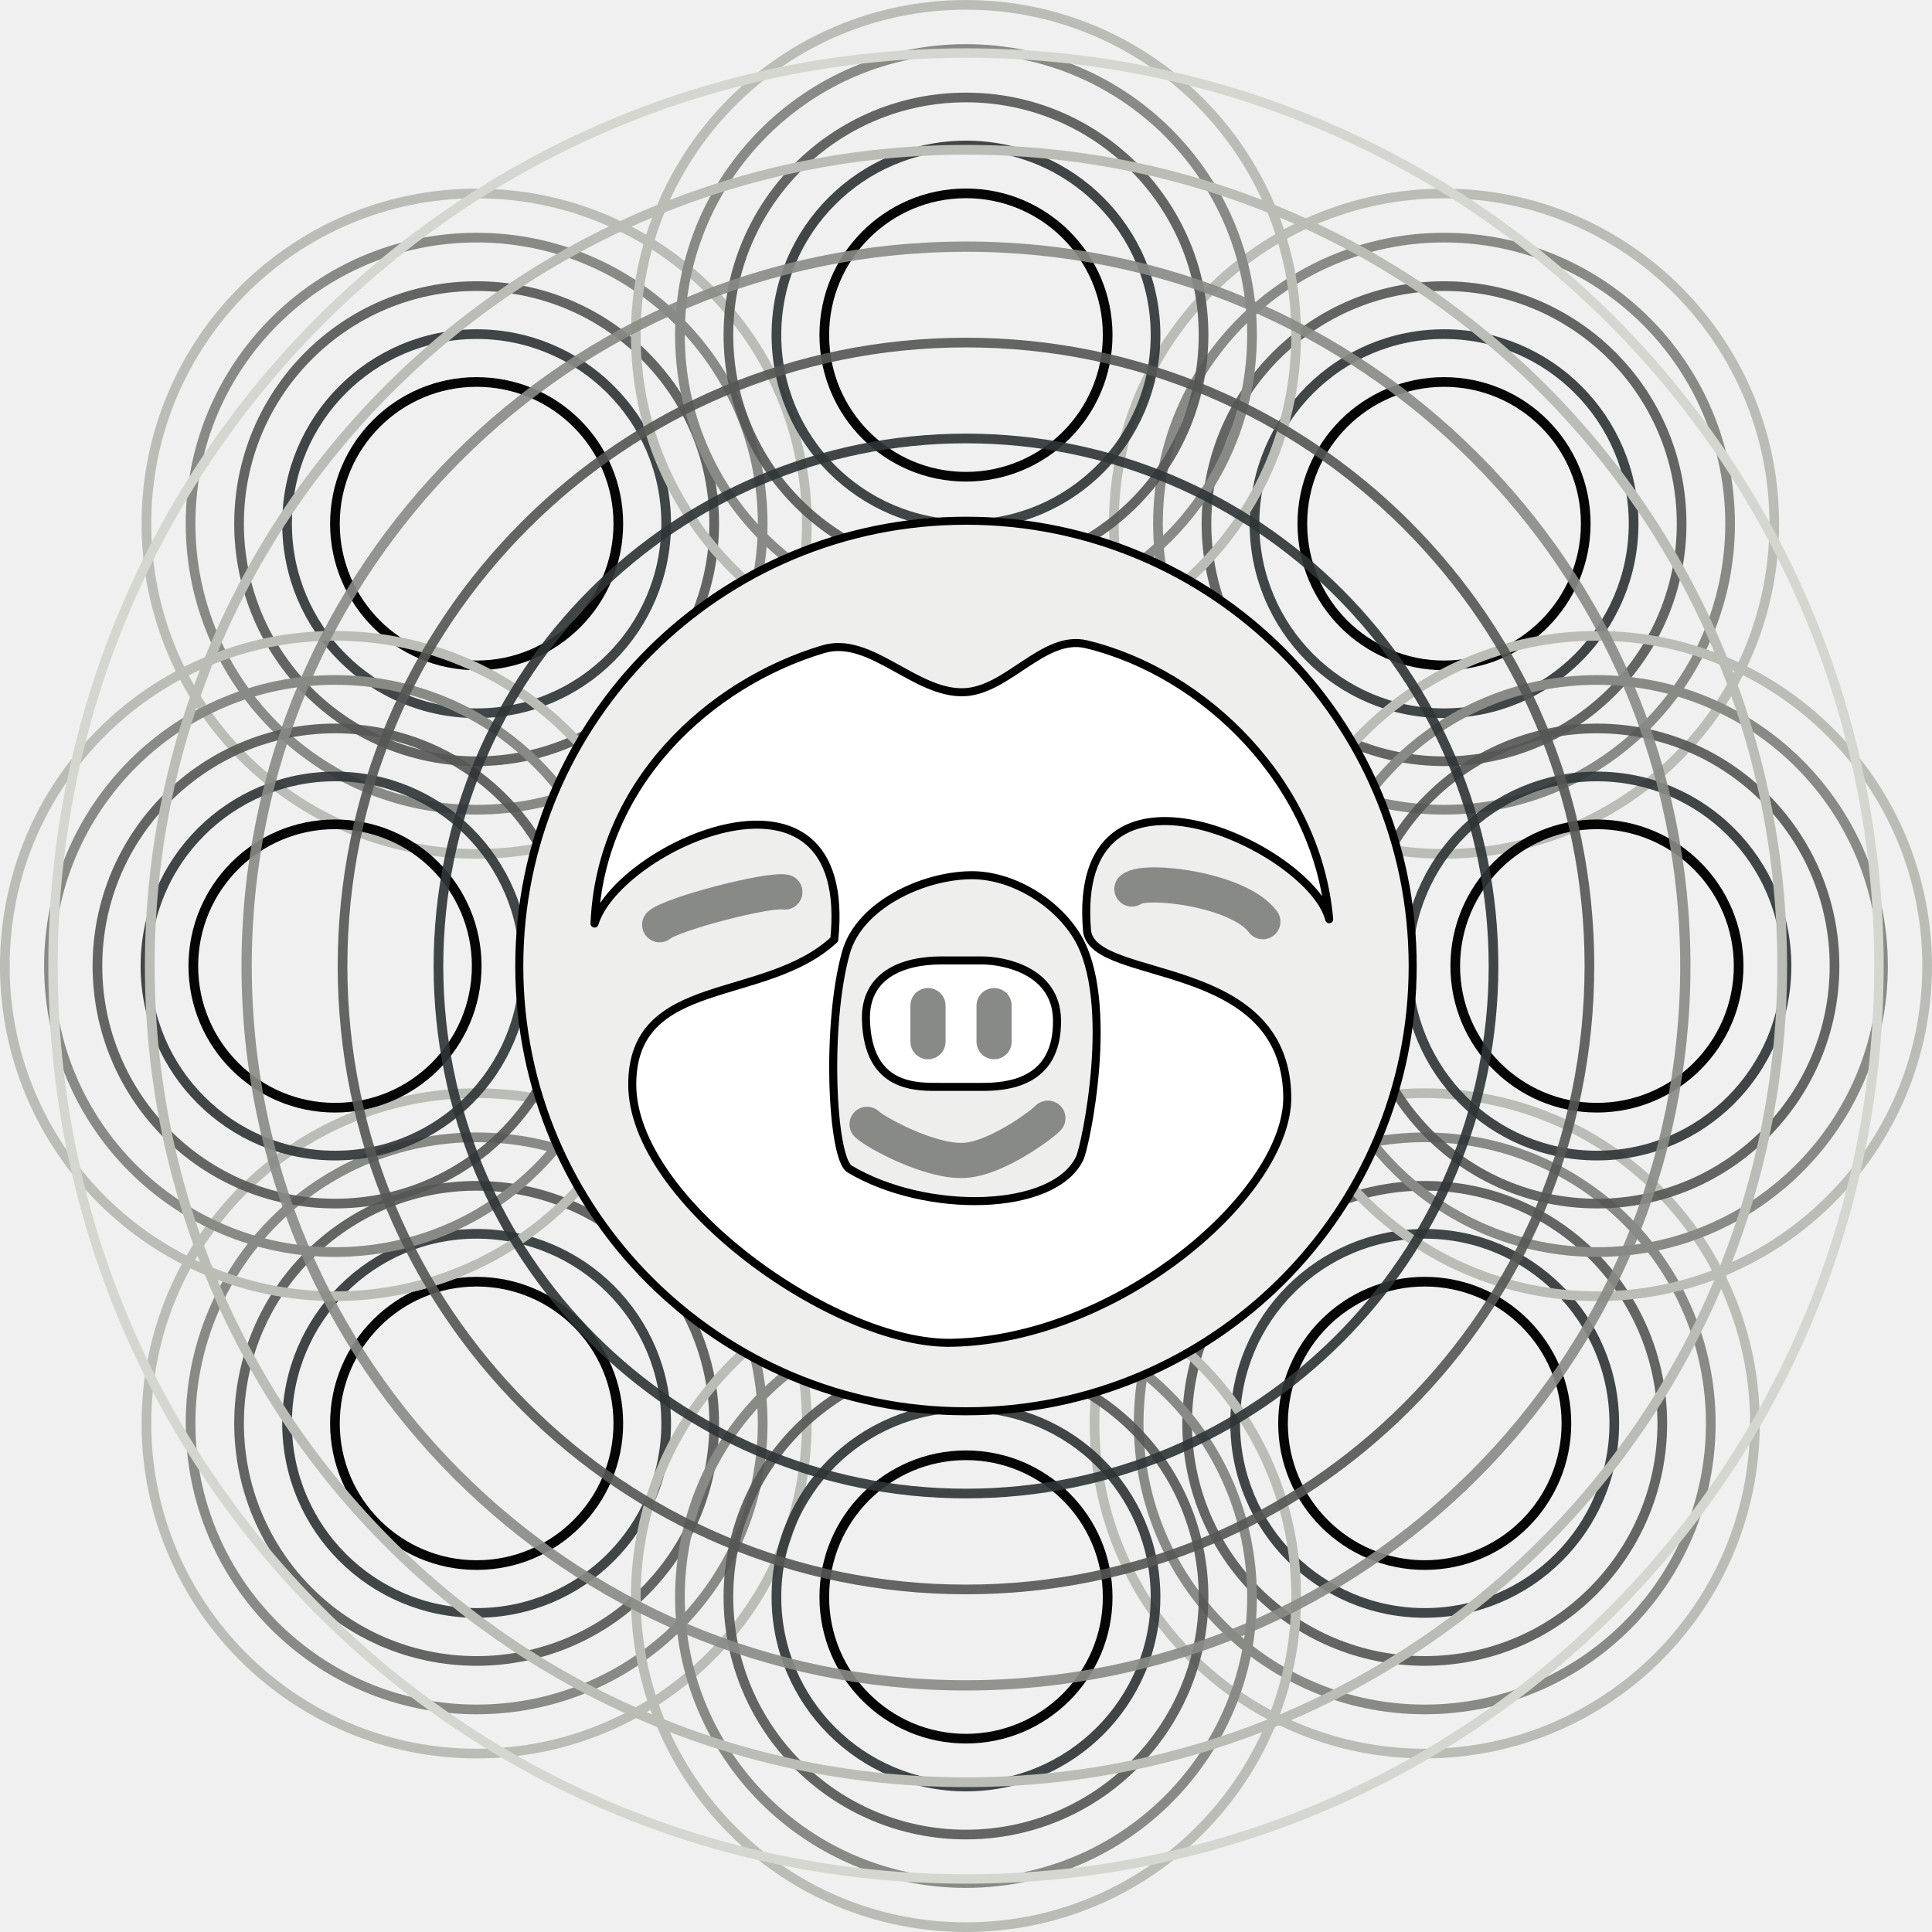
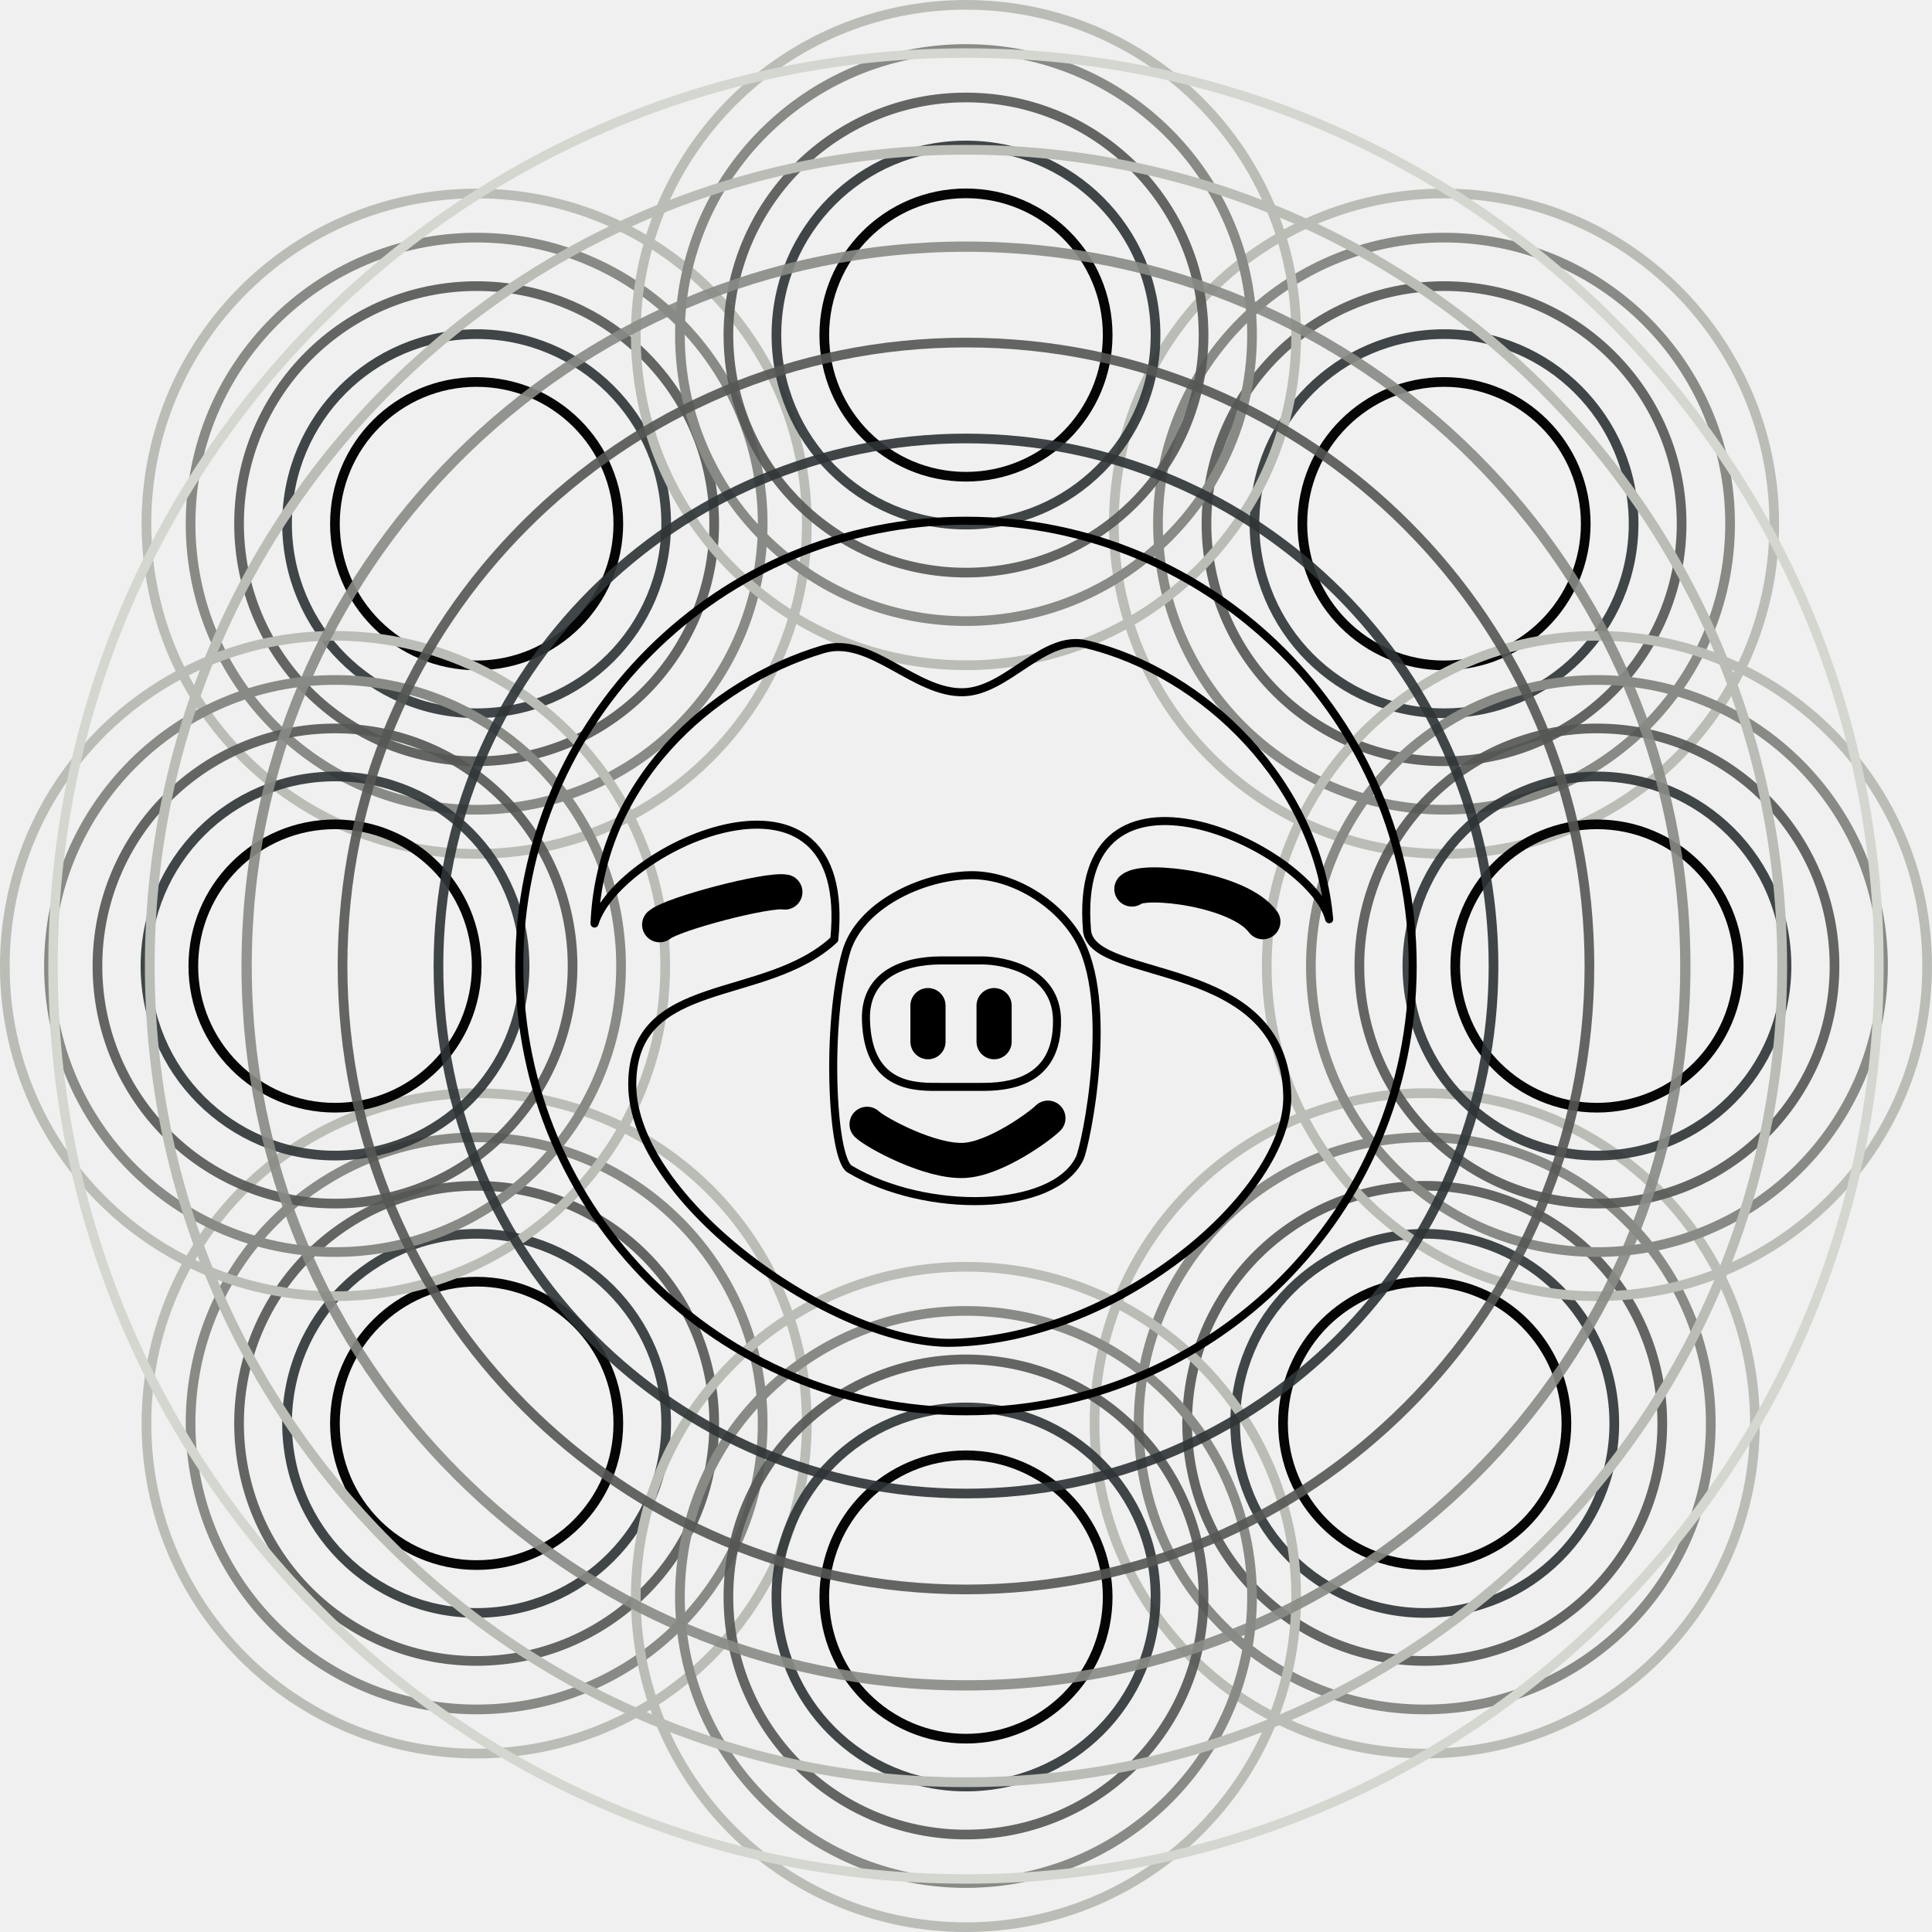
<svg xmlns="http://www.w3.org/2000/svg" xmlns:xlink="http://www.w3.org/1999/xlink" width="200" height="200" viewBox="0 0 52.917 52.917" version="1.1" id="svg8">
  <defs id="defs2">
    <path id="path-1" d="m 0.191,0.137 25.671,0 0,31.895 -25.671,0 z" />
    <path id="path-3" d="m 0.191,0.137 25.671,0 0,31.895 -25.671,0 z" />
    <mask fill="#fff" id="mask-2">
      <use id="use5454" xlink:href="#path-1" x="0" y="0" width="100%" height="100%" />
    </mask>
    <mask fill="#fff" id="mask-4">
      <use id="use5483" xlink:href="#path-3" x="0" y="0" width="100%" height="100%" />
    </mask>
  </defs>
  <g id="layer1" transform="translate(0,-244.0833)">
    <g transform="translate(-29.59807,11.20271)" id="g1090">
      <circle r="7.835" style="fill:none;stroke:#888a85;stroke-width:0.265;stroke-miterlimit:4;stroke-dasharray:none;stroke-opacity:1" cy="247.224" cx="69.15" id="circle1080" />
      <circle id="circle1082" cx="69.15" cy="247.224" style="fill:none;stroke:#babdb6;stroke-width:0.265;stroke-miterlimit:4;stroke-dasharray:none;stroke-opacity:1" r="9.044" />
      <circle r="6.507" style="opacity:0.91;fill:none;stroke:#555753;stroke-width:0.265;stroke-miterlimit:4;stroke-dasharray:none;stroke-opacity:1" cy="247.224" cx="69.15" id="circle1084" />
      <circle id="circle1086" cx="69.15" cy="247.224" style="opacity:0.91;fill:none;stroke:#2e3436;stroke-width:0.265;stroke-miterlimit:4;stroke-dasharray:none;stroke-opacity:1" r="5.192" />
      <circle id="circle1088" cx="69.15" cy="247.224" style="opacity:0.98;fill:none;stroke:#000000;stroke-width:0.265;stroke-miterlimit:4;stroke-dasharray:none;stroke-opacity:1" r="3.881" />
    </g>
    <g id="g1102" transform="translate(-56.09536,11.20271)">
      <circle id="circle1092" cx="69.15" cy="247.224" style="fill:none;stroke:#888a85;stroke-width:0.265;stroke-miterlimit:4;stroke-dasharray:none;stroke-opacity:1" r="7.835" />
      <circle r="9.044" style="fill:none;stroke:#babdb6;stroke-width:0.265;stroke-miterlimit:4;stroke-dasharray:none;stroke-opacity:1" cy="247.224" cx="69.15" id="circle1094" />
      <circle id="circle1096" cx="69.15" cy="247.224" style="opacity:0.91;fill:none;stroke:#555753;stroke-width:0.265;stroke-miterlimit:4;stroke-dasharray:none;stroke-opacity:1" r="6.507" />
      <circle r="5.192" style="opacity:0.91;fill:none;stroke:#2e3436;stroke-width:0.265;stroke-miterlimit:4;stroke-dasharray:none;stroke-opacity:1" cy="247.224" cx="69.15" id="circle1098" />
      <circle r="3.881" style="opacity:0.98;fill:none;stroke:#000000;stroke-width:0.265;stroke-miterlimit:4;stroke-dasharray:none;stroke-opacity:1" cy="247.224" cx="69.15" id="circle1100" />
    </g>
    <g transform="translate(-56.09536,35.84523)" id="g1114">
      <circle r="7.835" style="fill:none;stroke:#888a85;stroke-width:0.265;stroke-miterlimit:4;stroke-dasharray:none;stroke-opacity:1" cy="247.224" cx="69.15" id="circle1104" />
      <circle id="circle1106" cx="69.15" cy="247.224" style="fill:none;stroke:#babdb6;stroke-width:0.265;stroke-miterlimit:4;stroke-dasharray:none;stroke-opacity:1" r="9.044" />
      <circle r="6.507" style="opacity:0.91;fill:none;stroke:#555753;stroke-width:0.265;stroke-miterlimit:4;stroke-dasharray:none;stroke-opacity:1" cy="247.224" cx="69.15" id="circle1108" />
      <circle id="circle1110" cx="69.15" cy="247.224" style="opacity:0.91;fill:none;stroke:#2e3436;stroke-width:0.265;stroke-miterlimit:4;stroke-dasharray:none;stroke-opacity:1" r="5.192" />
      <circle id="circle1112" cx="69.15" cy="247.224" style="opacity:0.98;fill:none;stroke:#000000;stroke-width:0.265;stroke-miterlimit:4;stroke-dasharray:none;stroke-opacity:1" r="3.881" />
    </g>
    <g id="g1126" transform="translate(-30.12724,35.84523)">
      <circle id="circle1116" cx="69.15" cy="247.224" style="fill:none;stroke:#888a85;stroke-width:0.265;stroke-miterlimit:4;stroke-dasharray:none;stroke-opacity:1" r="7.835" />
      <circle r="9.044" style="fill:none;stroke:#babdb6;stroke-width:0.265;stroke-miterlimit:4;stroke-dasharray:none;stroke-opacity:1" cy="247.224" cx="69.15" id="circle1118" />
      <circle id="circle1120" cx="69.15" cy="247.224" style="opacity:0.91;fill:none;stroke:#555753;stroke-width:0.265;stroke-miterlimit:4;stroke-dasharray:none;stroke-opacity:1" r="6.507" />
      <circle r="5.192" style="opacity:0.91;fill:none;stroke:#2e3436;stroke-width:0.265;stroke-miterlimit:4;stroke-dasharray:none;stroke-opacity:1" cy="247.224" cx="69.15" id="circle1122" />
      <circle r="3.881" style="opacity:0.98;fill:none;stroke:#000000;stroke-width:0.265;stroke-miterlimit:4;stroke-dasharray:none;stroke-opacity:1" cy="247.224" cx="69.15" id="circle1124" />
    </g>
    <g id="g1066" transform="translate(-25.41006,23.31814)">
      <circle id="circle1056" cx="69.15" cy="247.224" style="fill:none;stroke:#888a85;stroke-width:0.265;stroke-miterlimit:4;stroke-dasharray:none;stroke-opacity:1" r="7.835" />
      <circle r="9.044" style="fill:none;stroke:#babdb6;stroke-width:0.265;stroke-miterlimit:4;stroke-dasharray:none;stroke-opacity:1" cy="247.224" cx="69.15" id="circle1058" />
      <circle id="circle1060" cx="69.15" cy="247.224" style="opacity:0.91;fill:none;stroke:#555753;stroke-width:0.265;stroke-miterlimit:4;stroke-dasharray:none;stroke-opacity:1" r="6.507" />
      <circle r="5.192" style="opacity:0.91;fill:none;stroke:#2e3436;stroke-width:0.265;stroke-miterlimit:4;stroke-dasharray:none;stroke-opacity:1" cy="247.224" cx="69.15" id="circle1062" />
      <circle r="3.881" style="opacity:0.98;fill:none;stroke:#000000;stroke-width:0.265;stroke-miterlimit:4;stroke-dasharray:none;stroke-opacity:1" cy="247.224" cx="69.15" id="circle1064" />
    </g>
    <g transform="translate(-59.97407,23.31814)" id="g1054">
      <circle r="7.835" style="fill:none;stroke:#888a85;stroke-width:0.265;stroke-miterlimit:4;stroke-dasharray:none;stroke-opacity:1" cy="247.224" cx="69.15" id="circle1044" />
      <circle id="circle1046" cx="69.15" cy="247.224" style="fill:none;stroke:#babdb6;stroke-width:0.265;stroke-miterlimit:4;stroke-dasharray:none;stroke-opacity:1" r="9.044" />
      <circle r="6.507" style="opacity:0.91;fill:none;stroke:#555753;stroke-width:0.265;stroke-miterlimit:4;stroke-dasharray:none;stroke-opacity:1" cy="247.224" cx="69.15" id="circle1048" />
      <circle id="circle1050" cx="69.15" cy="247.224" style="opacity:0.91;fill:none;stroke:#2e3436;stroke-width:0.265;stroke-miterlimit:4;stroke-dasharray:none;stroke-opacity:1" r="5.192" />
      <circle id="circle1052" cx="69.15" cy="247.224" style="opacity:0.98;fill:none;stroke:#000000;stroke-width:0.265;stroke-miterlimit:4;stroke-dasharray:none;stroke-opacity:1" r="3.881" />
    </g>
    <g id="g1042" transform="translate(-42.69206,6.036142)">
      <circle id="circle1018" cx="69.15" cy="247.224" style="fill:none;stroke:#888a85;stroke-width:0.265;stroke-miterlimit:4;stroke-dasharray:none;stroke-opacity:1" r="7.835" />
      <circle r="9.044" style="fill:none;stroke:#babdb6;stroke-width:0.265;stroke-miterlimit:4;stroke-dasharray:none;stroke-opacity:1" cy="247.224" cx="69.15" id="circle1020" />
      <circle id="circle1022" cx="69.15" cy="247.224" style="opacity:0.91;fill:none;stroke:#555753;stroke-width:0.265;stroke-miterlimit:4;stroke-dasharray:none;stroke-opacity:1" r="6.507" />
      <circle r="5.192" style="opacity:0.91;fill:none;stroke:#2e3436;stroke-width:0.265;stroke-miterlimit:4;stroke-dasharray:none;stroke-opacity:1" cy="247.224" cx="69.15" id="circle1024" />
      <circle r="3.881" style="opacity:0.98;fill:none;stroke:#000000;stroke-width:0.265;stroke-miterlimit:4;stroke-dasharray:none;stroke-opacity:1" cy="247.224" cx="69.15" id="circle1035" />
    </g>
    <g transform="translate(-42.69206,40.60014)" id="g1078">
      <circle r="7.835" style="fill:none;stroke:#888a85;stroke-width:0.265;stroke-miterlimit:4;stroke-dasharray:none;stroke-opacity:1" cy="247.224" cx="69.15" id="circle1068" />
      <circle id="circle1070" cx="69.15" cy="247.224" style="fill:none;stroke:#babdb6;stroke-width:0.265;stroke-miterlimit:4;stroke-dasharray:none;stroke-opacity:1" r="9.044" />
      <circle r="6.507" style="opacity:0.91;fill:none;stroke:#555753;stroke-width:0.265;stroke-miterlimit:4;stroke-dasharray:none;stroke-opacity:1" cy="247.224" cx="69.15" id="circle1072" />
      <circle id="circle1074" cx="69.15" cy="247.224" style="opacity:0.91;fill:none;stroke:#2e3436;stroke-width:0.265;stroke-miterlimit:4;stroke-dasharray:none;stroke-opacity:1" r="5.192" />
      <circle id="circle1076" cx="69.15" cy="247.224" style="opacity:0.98;fill:none;stroke:#000000;stroke-width:0.265;stroke-miterlimit:4;stroke-dasharray:none;stroke-opacity:1" r="3.881" />
    </g>
-     <ellipse style="opacity:1;fill:#eeeeec;fill-opacity:1;fill-rule:nonzero;stroke:#000000;stroke-width:0.22;stroke-miterlimit:4;stroke-dasharray:none;stroke-dashoffset:0;stroke-opacity:1" id="path4138" cy="270.542" cx="26.458" rx="12.235" ry="12.196" />
-     <path style="fill:#ffffff;fill-rule:evenodd;stroke:#000000;stroke-width:0.22;stroke-linecap:round;stroke-linejoin:round;stroke-miterlimit:4;stroke-dasharray:none;stroke-opacity:1" d="m 22.553,261.864 c 1.287,-0.383 2.51,1.23 3.852,1.179 1.199,-0.046 2.185,-1.595 3.351,-1.313 3.255,0.786 6.326,3.818 6.65,7.531 -0.493,-1.962 -7.101,-5.074 -6.631,0.328 0.181,1.43 5.415,0.677 5.483,4.516 0.047,2.632 -4.571,6.654 -9.182,6.757 -3.192,0.071 -8.768,-3.889 -8.759,-7.082 0.009,-3.012 3.628,-2.19 5.534,-3.963 0.553,-5.485 -5.915,-2.57 -6.567,-0.438 0.153,-3.829 3.142,-6.584 6.268,-7.515 z" id="path5244" />
-     <path style="fill:#eeeeec;fill-rule:evenodd;stroke:#000000;stroke-width:0.22;stroke-linecap:butt;stroke-linejoin:round;stroke-miterlimit:4;stroke-dasharray:none;stroke-opacity:1" d="m 23.27,276.102 c 2.087,1.246 5.588,1.187 6.302,-0.292 0.162,-0.334 0.999,-4.304 -0.069,-6.073 -0.582,-0.963 -1.801,-1.701 -2.926,-1.682 -1.336,0.023 -3.041,0.83 -3.405,2.115 -0.559,1.976 -0.392,5.639 0.098,5.932 z" id="path5254" />
-     <path style="fill:#babdb6;fill-rule:evenodd;stroke:#888a85;stroke-width:0.963;stroke-linecap:round" d="m 31.002,268.433 c 0.357,-0.299 2.932,0.004 3.587,0.895" id="path5442" />
-     <path style="fill:none;fill-rule:evenodd;stroke:#888a85;stroke-width:0.963;stroke-linecap:round" d="m 28.702,274.71 c -0.218,0.222 -1.433,1.108 -2.285,1.156 -0.947,0.054 -2.448,-0.772 -2.668,-0.988" id="path5462" />
-     <path id="path5967" d="m 21.497,268.516 c -0.464,-0.086 -3.068,0.591 -3.429,0.895" style="fill:none;fill-rule:evenodd;stroke:#888a85;stroke-width:0.963;stroke-linecap:round" />
-     <path style="fill:#ffffff;fill-rule:nonzero;stroke:#000000;stroke-width:0.22;stroke-miterlimit:4;stroke-dasharray:none" d="m 26.887,273.853 c 0,0 -0.737,0 -1.105,0 -0.65,0 -2.013,0.074 -2.064,-1.842 -0.032,-1.188 0.959,-1.622 2.064,-1.622 0.368,0 0.737,0 1.105,0 0.65,0 2.041,0.297 2.064,1.622 0.031,1.766 -1.414,1.842 -2.064,1.842" id="path5487" />
-     <path id="path5969" d="m 25.417,272.615 v -0.988" style="fill:#888a85;fill-rule:evenodd;stroke:#888a85;stroke-width:0.963;stroke-linecap:round" />
-     <path style="fill:#888a85;fill-rule:evenodd;stroke:#888a85;stroke-width:0.963;stroke-linecap:round" d="m 27.228,272.615 v -0.988" id="path5971" />
+     <ellipse style="opacity:1;fill:none;fill-opacity:1;fill-rule:nonzero;stroke:#000000;stroke-width:0.22;stroke-miterlimit:4;stroke-dasharray:none;stroke-dashoffset:0;stroke-opacity:1" id="path4138" cy="270.542" cx="26.458" rx="12.235" ry="12.196" />
+     <path style="fill:none;fill-rule:evenodd;stroke:#000000;stroke-width:0.22;stroke-linecap:round;stroke-linejoin:round;stroke-miterlimit:4;stroke-dasharray:none;stroke-opacity:1" d="m 22.553,261.864 c 1.287,-0.383 2.51,1.23 3.852,1.179 1.199,-0.046 2.185,-1.595 3.351,-1.313 3.255,0.786 6.326,3.818 6.65,7.531 -0.493,-1.962 -7.101,-5.074 -6.631,0.328 0.181,1.43 5.415,0.677 5.483,4.516 0.047,2.632 -4.571,6.654 -9.182,6.757 -3.192,0.071 -8.768,-3.889 -8.759,-7.082 0.009,-3.012 3.628,-2.19 5.534,-3.963 0.553,-5.485 -5.915,-2.57 -6.567,-0.438 0.153,-3.829 3.142,-6.584 6.268,-7.515 z" id="path5244" />
+     <path style="fill:none;fill-rule:evenodd;stroke:#000000;stroke-width:0.22;stroke-linecap:butt;stroke-linejoin:round;stroke-miterlimit:4;stroke-dasharray:none;stroke-opacity:1" d="m 23.27,276.102 c 2.087,1.246 5.588,1.187 6.302,-0.292 0.162,-0.334 0.999,-4.304 -0.069,-6.073 -0.582,-0.963 -1.801,-1.701 -2.926,-1.682 -1.336,0.023 -3.041,0.83 -3.405,2.115 -0.559,1.976 -0.392,5.639 0.098,5.932 z" id="path5254" />
+     <path style="fill:#babdb6;fill-rule:evenodd;stroke:#000000;stroke-width:0.963;stroke-linecap:round" d="m 31.002,268.433 c 0.357,-0.299 2.932,0.004 3.587,0.895" id="path5442" />
+     <path style="fill:none;fill-rule:evenodd;stroke:#000000;stroke-width:0.963;stroke-linecap:round" d="m 28.702,274.71 c -0.218,0.222 -1.433,1.108 -2.285,1.156 -0.947,0.054 -2.448,-0.772 -2.668,-0.988" id="path5462" />
+     <path id="path5967" d="m 21.497,268.516 c -0.464,-0.086 -3.068,0.591 -3.429,0.895" style="fill:none;fill-rule:evenodd;stroke:#000000;stroke-width:0.963;stroke-linecap:round" />
+     <path style="fill:none;fill-rule:nonzero;stroke:#000000;stroke-width:0.22;stroke-miterlimit:4;stroke-dasharray:none" d="m 26.887,273.853 c 0,0 -0.737,0 -1.105,0 -0.65,0 -2.013,0.074 -2.064,-1.842 -0.032,-1.188 0.959,-1.622 2.064,-1.622 0.368,0 0.737,0 1.105,0 0.65,0 2.041,0.297 2.064,1.622 0.031,1.766 -1.414,1.842 -2.064,1.842" id="path5487" />
+     <path id="path5969" d="m 25.417,272.615 v -0.988" style="fill:#888a85;fill-rule:evenodd;stroke:#000000;stroke-width:0.963;stroke-linecap:round" />
+     <path style="fill:#888a85;fill-rule:evenodd;stroke:#000000;stroke-width:0.963;stroke-linecap:round" d="m 27.228,272.615 v -0.988" id="path5971" />
    <g id="g1016">
      <circle r="25.006" style="fill:none;stroke:#d3d7cf;stroke-width:0.258;stroke-miterlimit:4;stroke-dasharray:none;stroke-opacity:1" cy="270.542" cx="26.458" id="path166" />
      <circle id="circle973" cx="26.458" cy="270.542" style="fill:none;stroke:#babdb6;stroke-width:0.267;stroke-miterlimit:4;stroke-dasharray:none;stroke-opacity:1" r="22.356" />
      <circle r="19.703" style="opacity:0.91;fill:none;stroke:#888a85;stroke-width:0.281;stroke-miterlimit:4;stroke-dasharray:none;stroke-opacity:1" cy="270.542" cx="26.458" id="circle975" />
      <circle id="circle1007" cx="26.458" cy="270.542" style="opacity:0.91;fill:none;stroke:#555753;stroke-width:0.265;stroke-miterlimit:4;stroke-dasharray:none;stroke-opacity:1" r="17.076" />
      <circle r="14.449" style="opacity:0.91;fill:none;stroke:#2e3436;stroke-width:0.265;stroke-miterlimit:4;stroke-dasharray:none;stroke-opacity:1" cy="270.542" cx="26.458" id="circle1009" />
    </g>
  </g>
</svg>
